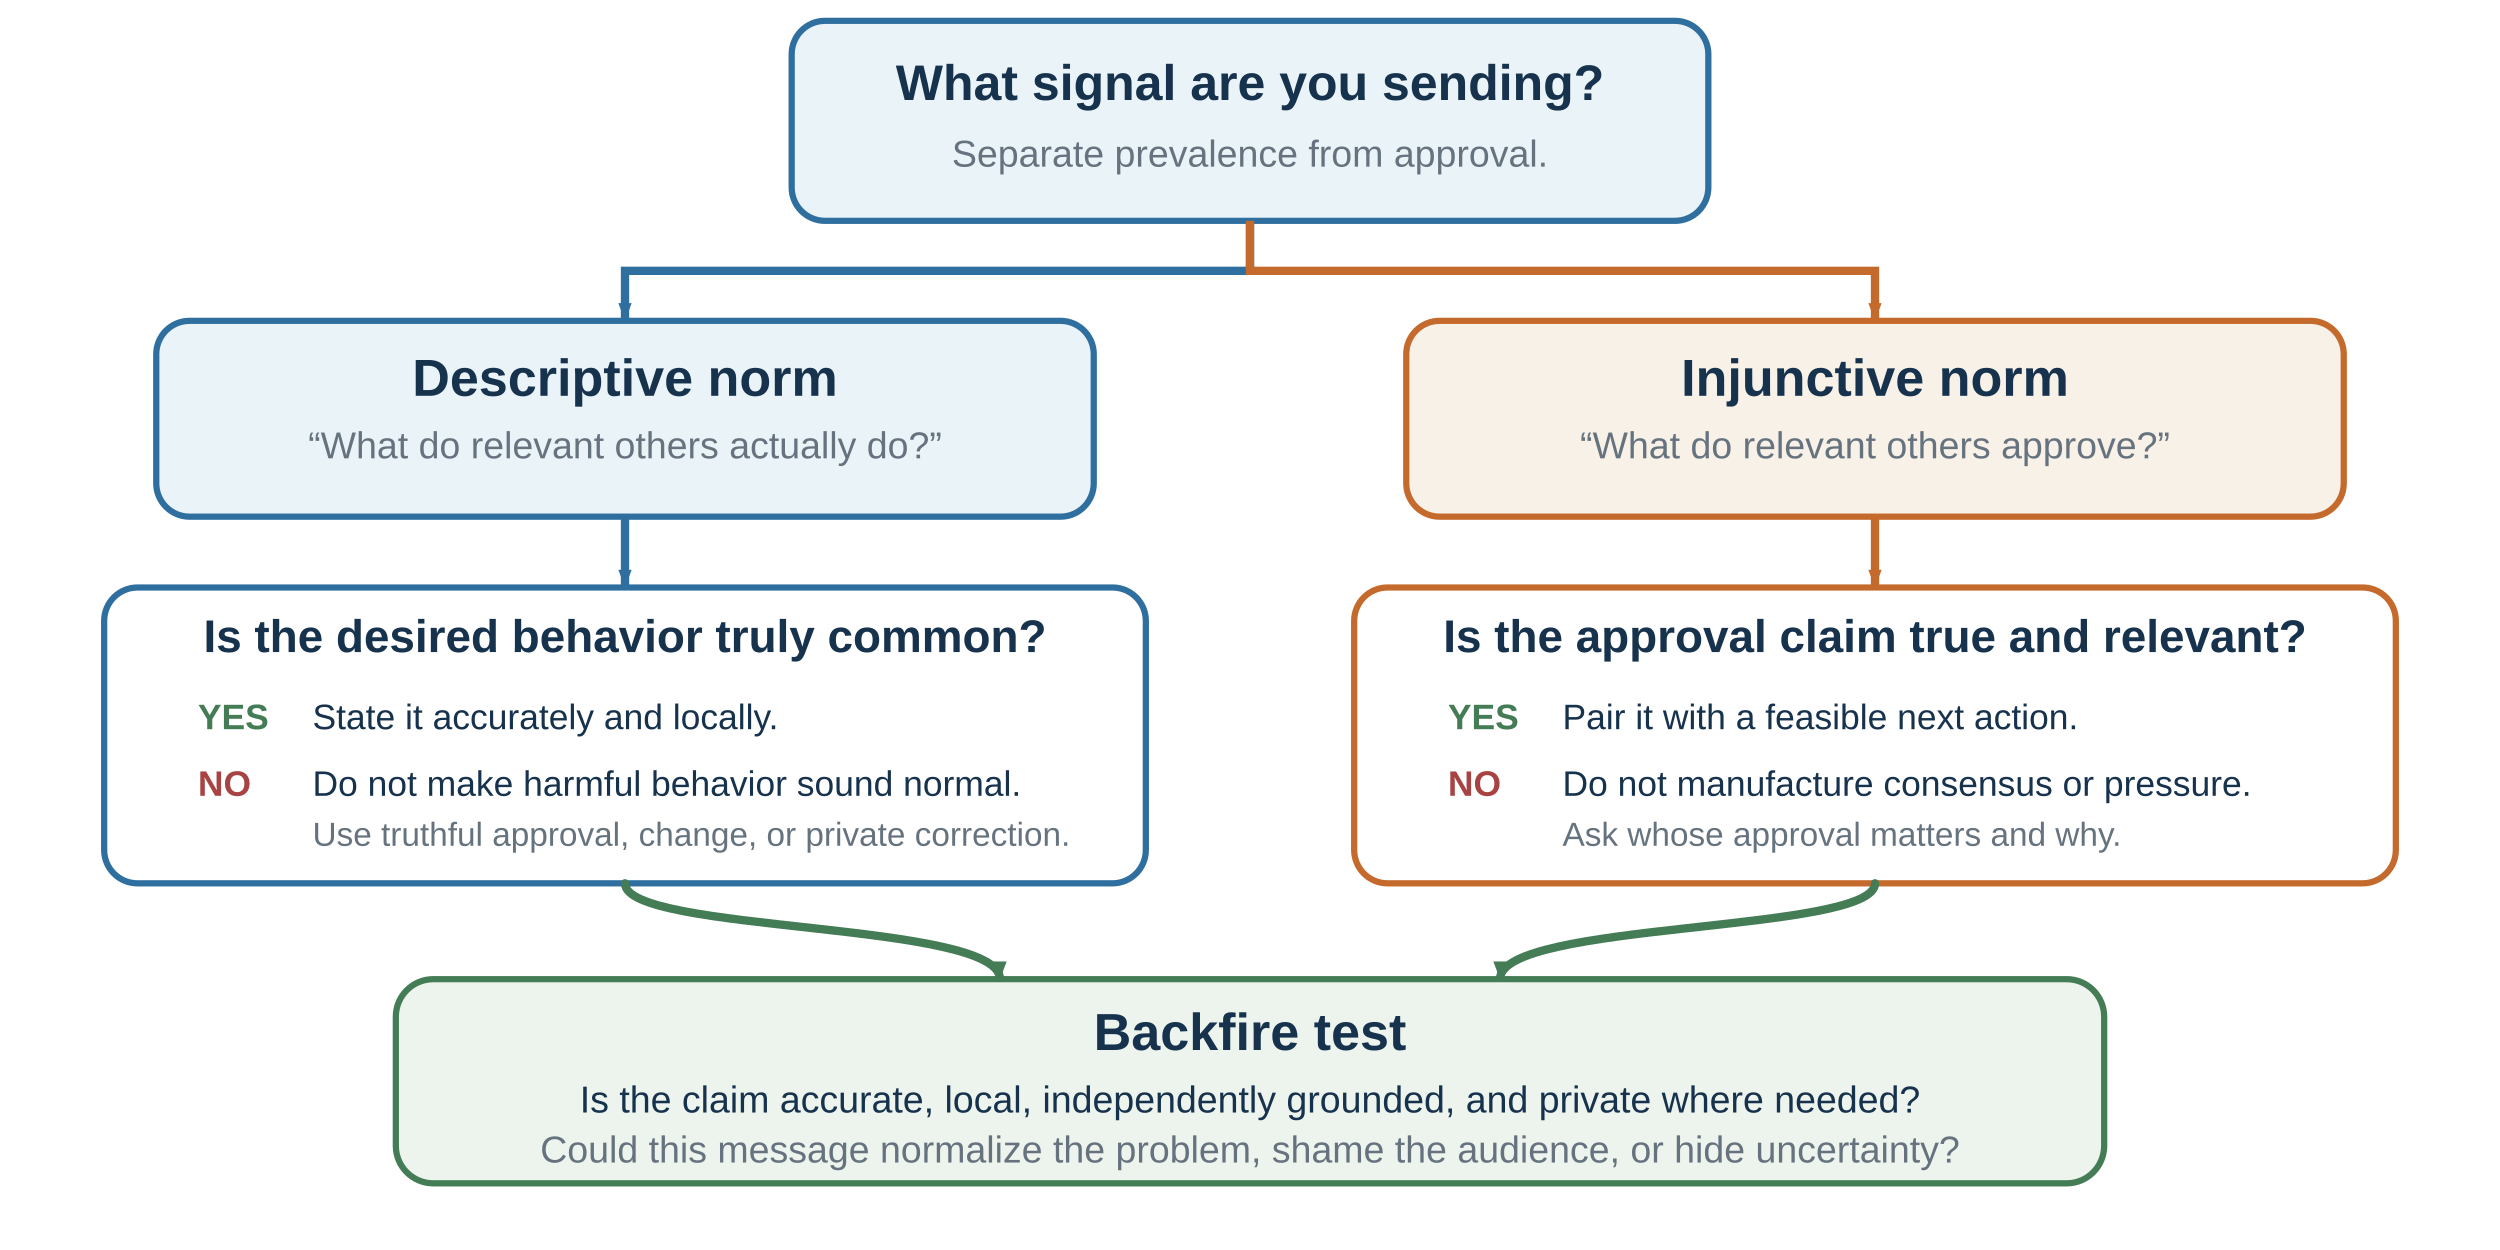
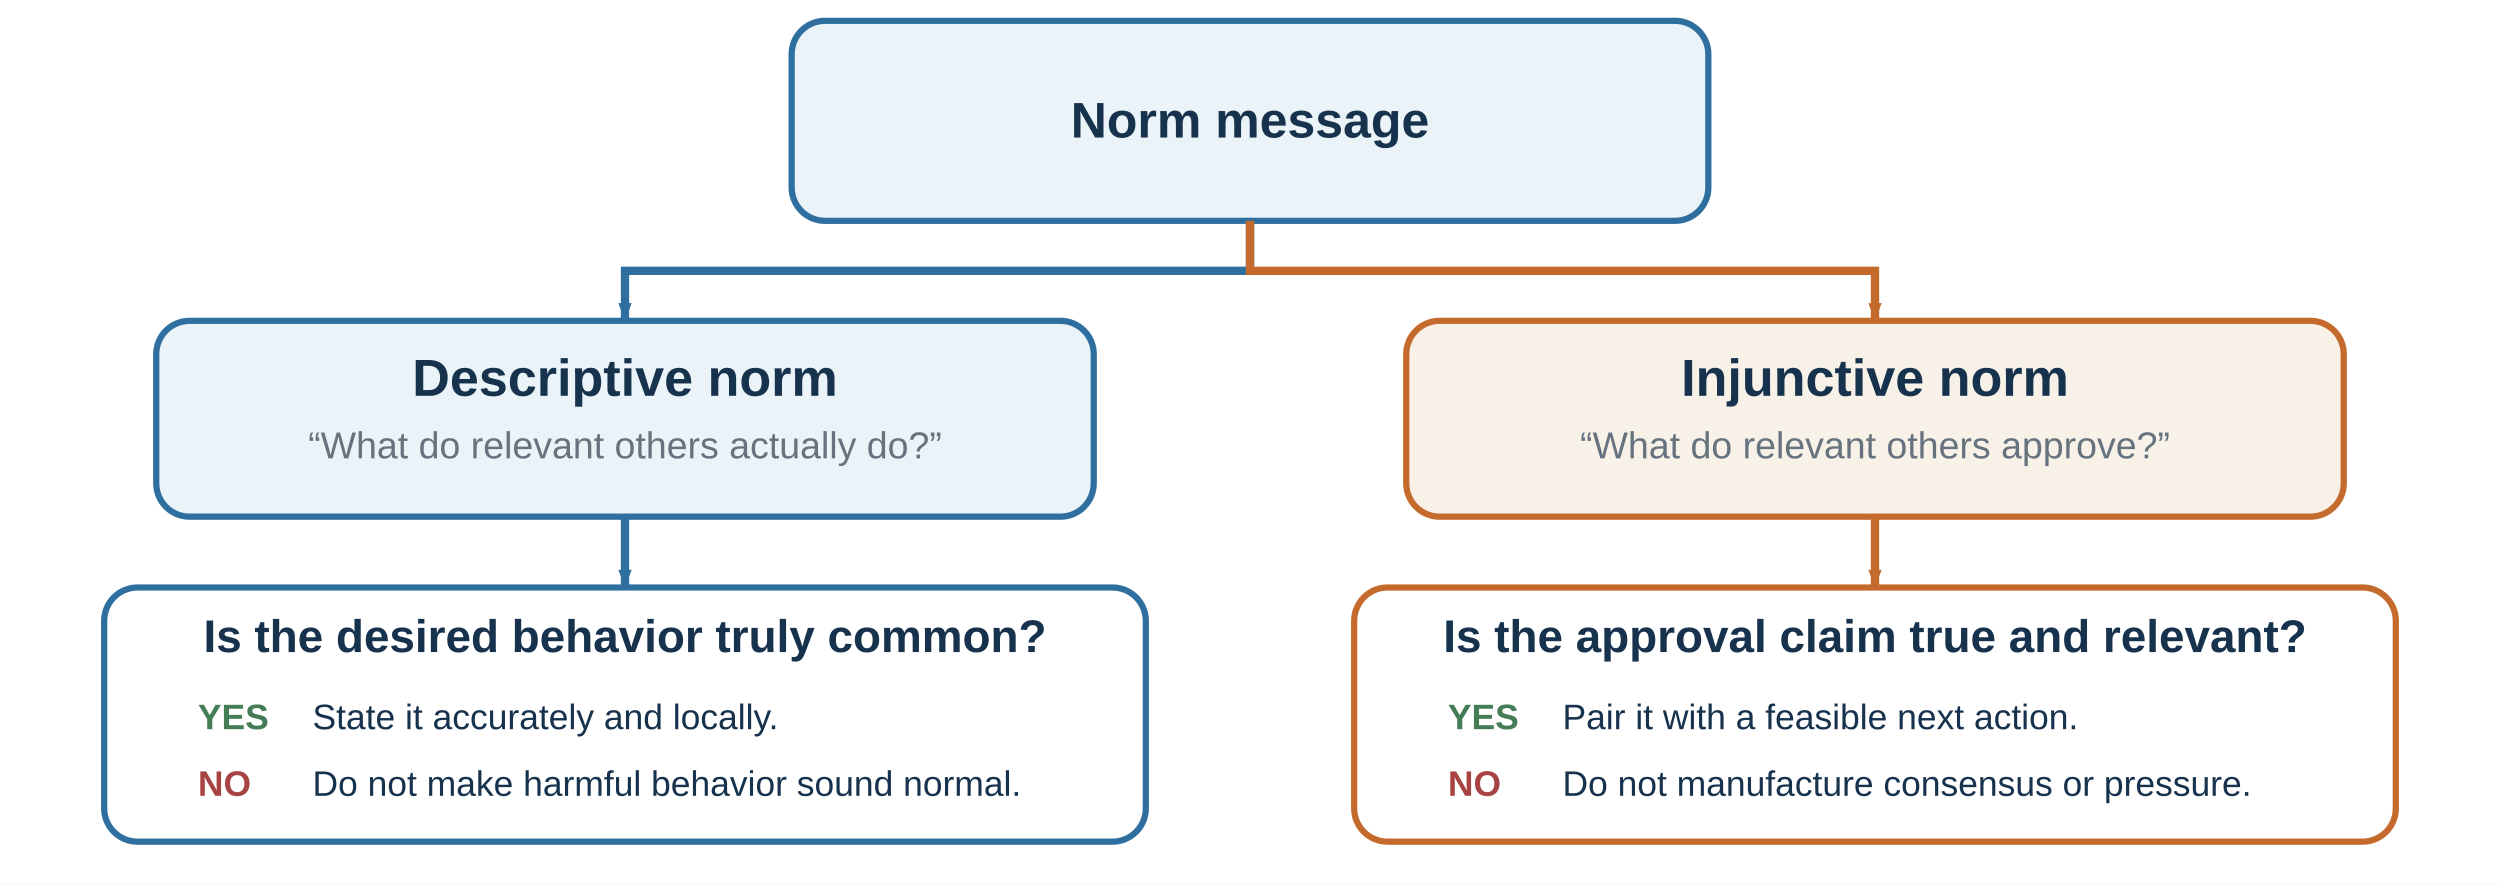
- <svg xmlns="http://www.w3.org/2000/svg" width="1200" height="600" viewBox="0 110 1200 600" role="img" aria-labelledby="norm-title norm-desc">
+ <svg xmlns="http://www.w3.org/2000/svg" width="1200" height="424" viewBox="0 110 1200 424" role="img" aria-labelledby="norm-title norm-desc">
  <defs>
    <marker id="norm-arrow-blue" viewBox="0 0 10 8" markerWidth="10" markerHeight="8" refX="9" refY="4" orient="auto" markerUnits="userSpaceOnUse">
      <path d="M0.5,0.8 L9,4 L0.5,7.2 Z" fill="#2f6f9f" />
    </marker>
    <marker id="norm-arrow-orange" viewBox="0 0 10 8" markerWidth="10" markerHeight="8" refX="9" refY="4" orient="auto" markerUnits="userSpaceOnUse">
      <path d="M0.5,0.8 L9,4 L0.5,7.2 Z" fill="#c56a2d" />
    </marker>
    <marker id="norm-arrow-green" viewBox="0 0 10 8" markerWidth="10" markerHeight="8" refX="9" refY="4" orient="auto" markerUnits="userSpaceOnUse">
      <path d="M0.5,0.8 L9,4 L0.5,7.2 Z" fill="#447c55" />
    </marker>
  </defs>
-   <rect width="1200" height="600" fill="#ffffff" x="0" y="110" />
+   <rect width="1200" height="424" fill="#ffffff" x="0" y="110" />
  <rect x="380" y="120" width="440" height="96" rx="16" fill="#eaf3f8" stroke="#2f6f9f" stroke-width="3" />
-   <text x="600" y="158" text-anchor="middle" font-family="Arial, sans-serif" font-size="24" font-weight="700" fill="#17324d">What signal are you sending?</text>
-   <text x="600" y="190" text-anchor="middle" font-family="Arial, sans-serif" font-size="18" fill="#66737f">Separate prevalence from approval.</text>
+   <text x="600" y="176" text-anchor="middle" font-family="Arial, sans-serif" font-size="24" font-weight="700" fill="#17324d">Norm message</text>
  <path d="M600 216 V240 H300 V264" fill="none" stroke="#2f6f9f" stroke-width="4" marker-end="url(#norm-arrow-blue)" />
  <path d="M600 216 V240 H900 V264" fill="none" stroke="#c56a2d" stroke-width="4" marker-end="url(#norm-arrow-orange)" />
  <rect x="75" y="264" width="450" height="94" rx="16" fill="#eaf3f8" stroke="#2f6f9f" stroke-width="3" />
  <text x="300" y="300" text-anchor="middle" font-family="Arial, sans-serif" font-size="25" font-weight="700" fill="#17324d">Descriptive norm</text>
  <text x="300" y="330" text-anchor="middle" font-family="Arial, sans-serif" font-size="18" fill="#66737f">“What do relevant others actually do?”</text>
  <rect x="675" y="264" width="450" height="94" rx="16" fill="#f7f1e8" stroke="#c56a2d" stroke-width="3" />
  <text x="900" y="300" text-anchor="middle" font-family="Arial, sans-serif" font-size="25" font-weight="700" fill="#17324d">Injunctive norm</text>
  <text x="900" y="330" text-anchor="middle" font-family="Arial, sans-serif" font-size="18" fill="#66737f">“What do relevant others approve?”</text>
  <path d="M300 358 V392" fill="none" stroke="#2f6f9f" stroke-width="4" marker-end="url(#norm-arrow-blue)" />
  <path d="M900 358 V392" fill="none" stroke="#c56a2d" stroke-width="4" marker-end="url(#norm-arrow-orange)" />
-   <rect x="50" y="392" width="500" height="142" rx="16" fill="#ffffff" stroke="#2f6f9f" stroke-width="3" />
+   <rect x="50" y="392" width="500" height="122" rx="16" fill="#ffffff" stroke="#2f6f9f" stroke-width="3" />
  <text x="300" y="423" text-anchor="middle" font-family="Arial, sans-serif" font-size="22" font-weight="700" fill="#17324d">Is the desired behavior truly common?</text>
  <text x="95" y="460" font-family="Arial, sans-serif" font-size="17" fill="#447c55" font-weight="700">YES</text>
  <text x="150" y="460" font-family="Arial, sans-serif" font-size="17" fill="#17324d">State it accurately and locally.</text>
  <text x="95" y="492" font-family="Arial, sans-serif" font-size="17" fill="#a74343" font-weight="700">NO</text>
  <text x="150" y="492" font-family="Arial, sans-serif" font-size="17" fill="#17324d">Do not make harmful behavior sound normal.</text>
-   <text x="150" y="516" font-family="Arial, sans-serif" font-size="16" fill="#66737f">Use truthful approval, change, or private correction.</text>
-   <rect x="650" y="392" width="500" height="142" rx="16" fill="#ffffff" stroke="#c56a2d" stroke-width="3" />
+   <rect x="650" y="392" width="500" height="122" rx="16" fill="#ffffff" stroke="#c56a2d" stroke-width="3" />
  <text x="900" y="423" text-anchor="middle" font-family="Arial, sans-serif" font-size="22" font-weight="700" fill="#17324d">Is the approval claim true and relevant?</text>
  <text x="695" y="460" font-family="Arial, sans-serif" font-size="17" fill="#447c55" font-weight="700">YES</text>
  <text x="750" y="460" font-family="Arial, sans-serif" font-size="17" fill="#17324d">Pair it with a feasible next action.</text>
  <text x="695" y="492" font-family="Arial, sans-serif" font-size="17" fill="#a74343" font-weight="700">NO</text>
  <text x="750" y="492" font-family="Arial, sans-serif" font-size="17" fill="#17324d">Do not manufacture consensus or pressure.</text>
-   <text x="750" y="516" font-family="Arial, sans-serif" font-size="16" fill="#66737f">Ask whose approval matters and why.</text>
-   <path d="M300 534 C300 558 480 552 480 580" fill="none" stroke="#447c55" stroke-width="4" stroke-linecap="round" marker-end="url(#norm-arrow-green)" />
-   <path d="M900 534 C900 558 720 552 720 580" fill="none" stroke="#447c55" stroke-width="4" stroke-linecap="round" marker-end="url(#norm-arrow-green)" />
-   <rect x="190" y="580" width="820" height="98" rx="18" fill="#edf4ed" stroke="#447c55" stroke-width="3" />
-   <text x="600" y="614" text-anchor="middle" font-family="Arial, sans-serif" font-size="25" font-weight="700" fill="#17324d">Backfire test</text>
-   <text x="600" y="644" text-anchor="middle" font-family="Arial, sans-serif" font-size="18" fill="#17324d">Is the claim accurate, local, independently grounded, and private where needed?</text>
-   <text x="600" y="668" text-anchor="middle" font-family="Arial, sans-serif" font-size="18" fill="#66737f">Could this message normalize the problem, shame the audience, or hide uncertainty?</text>
</svg>
